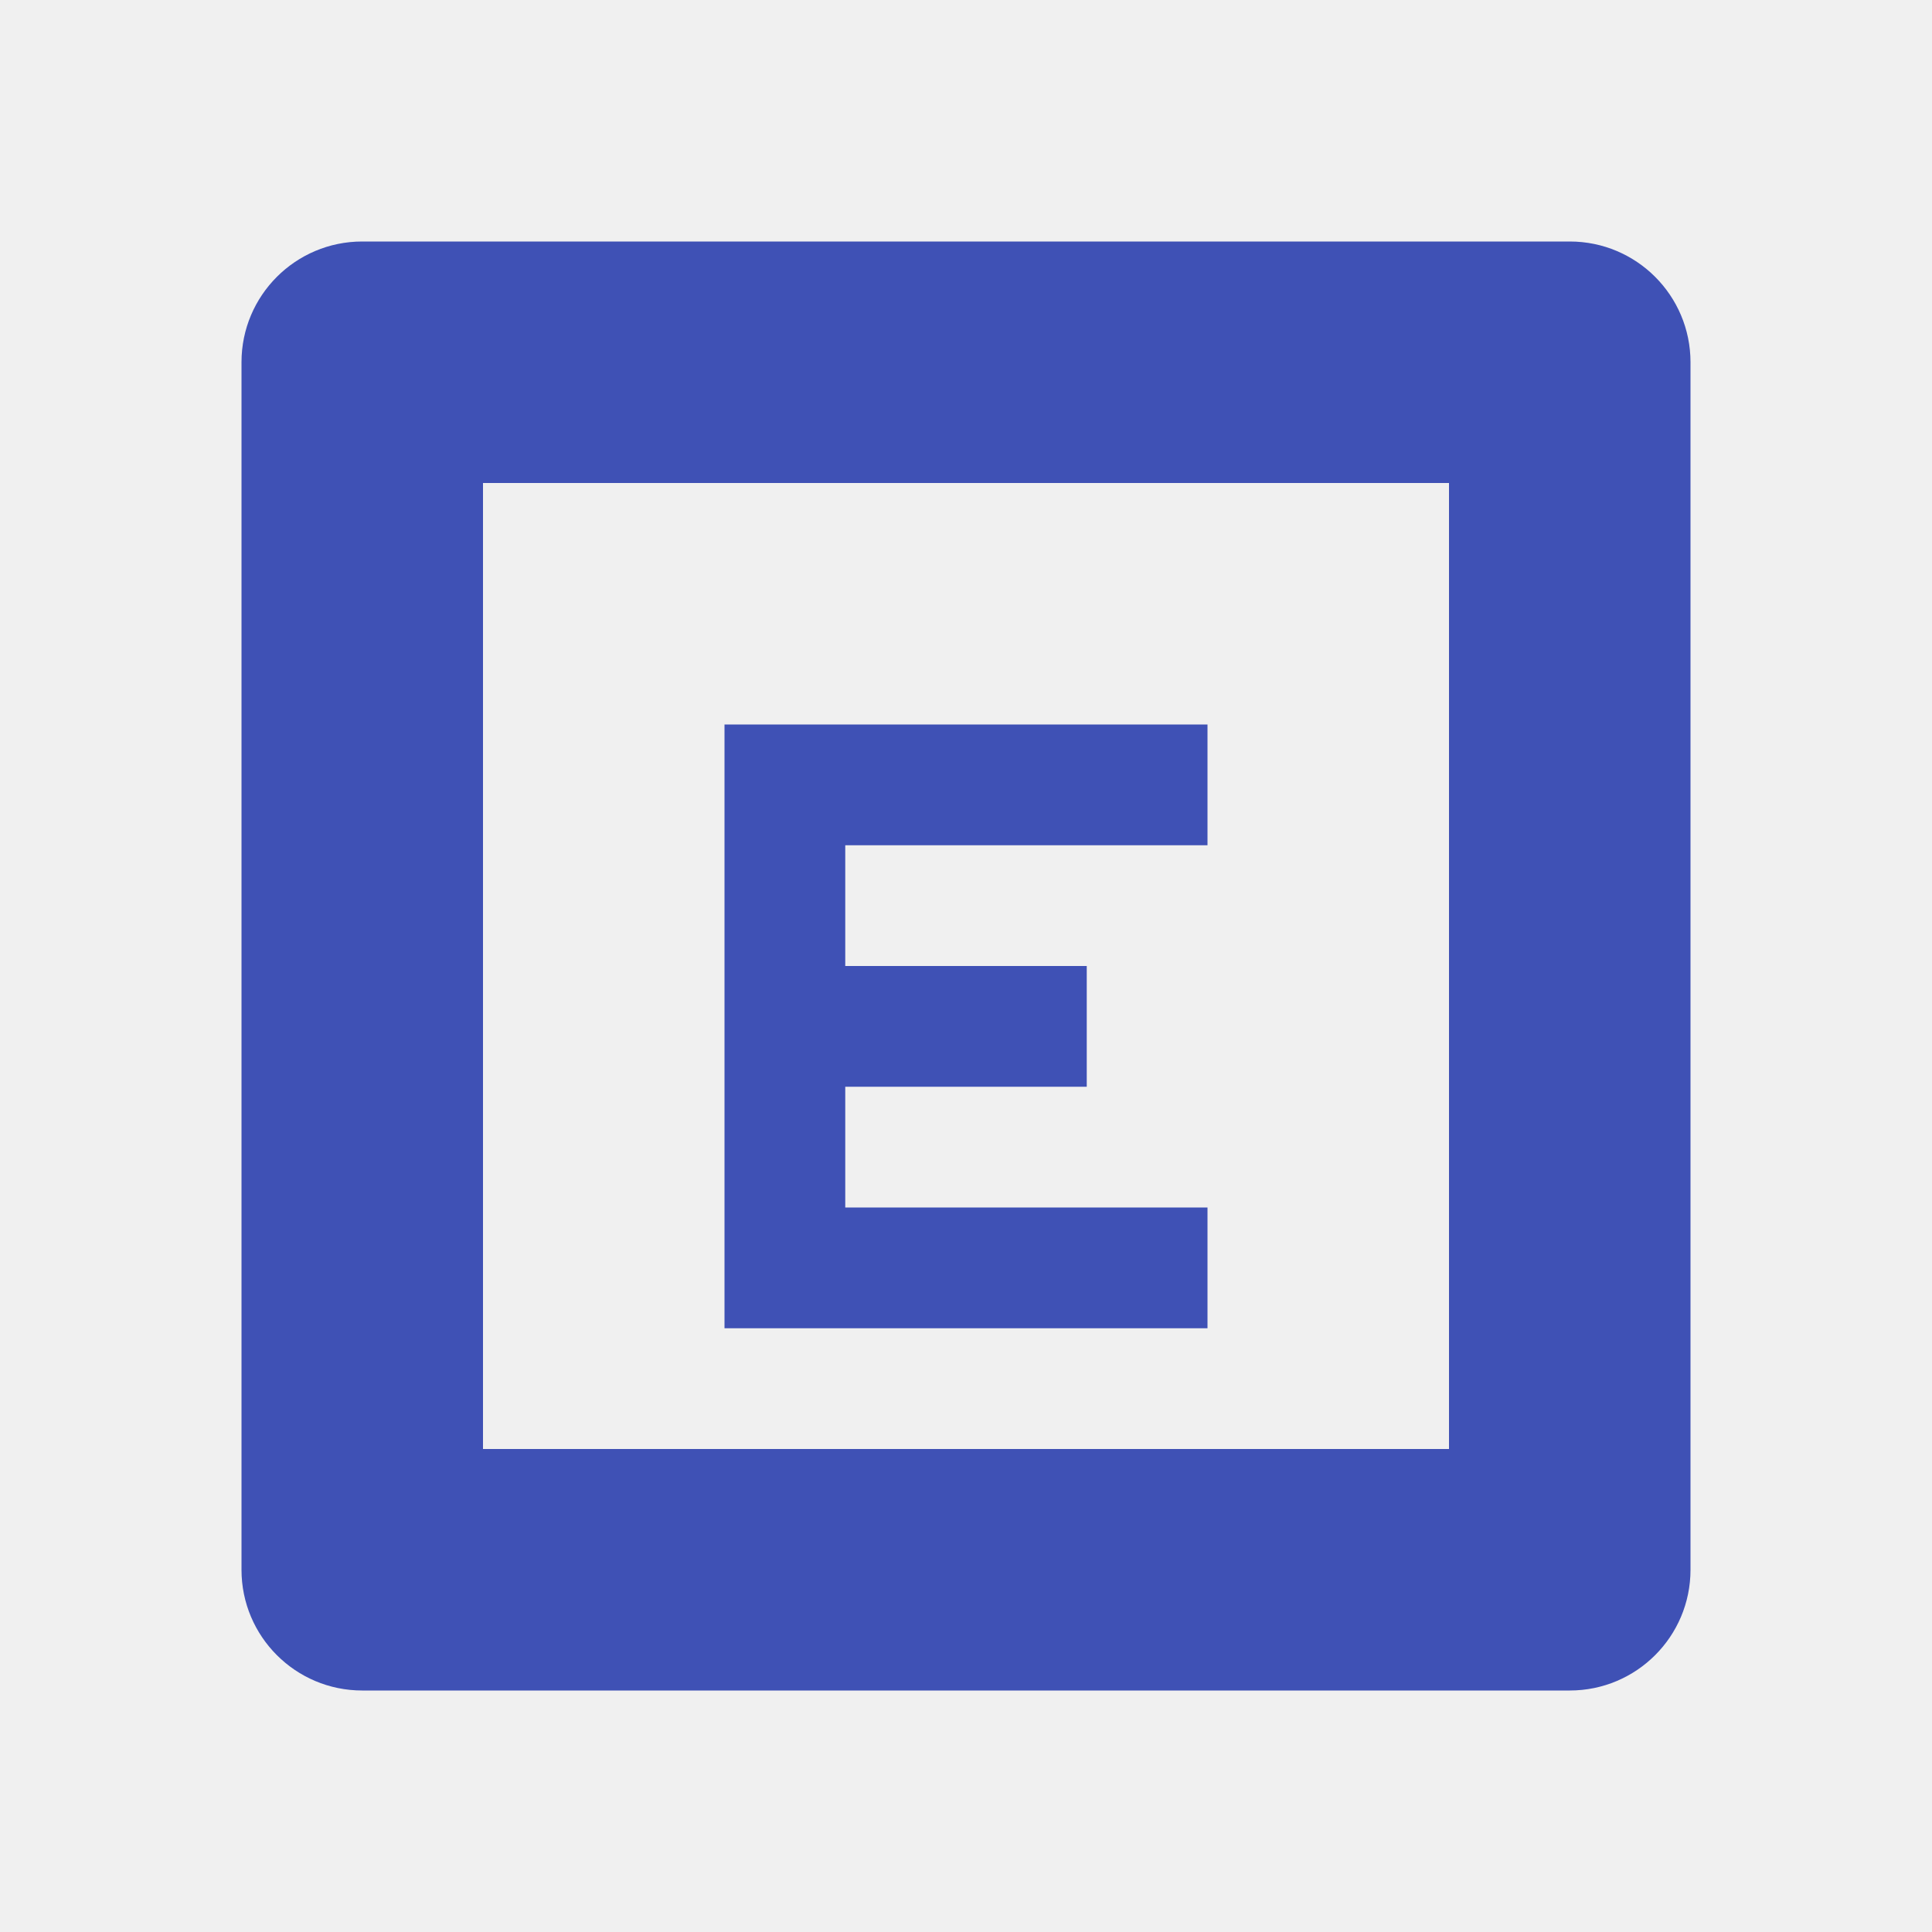
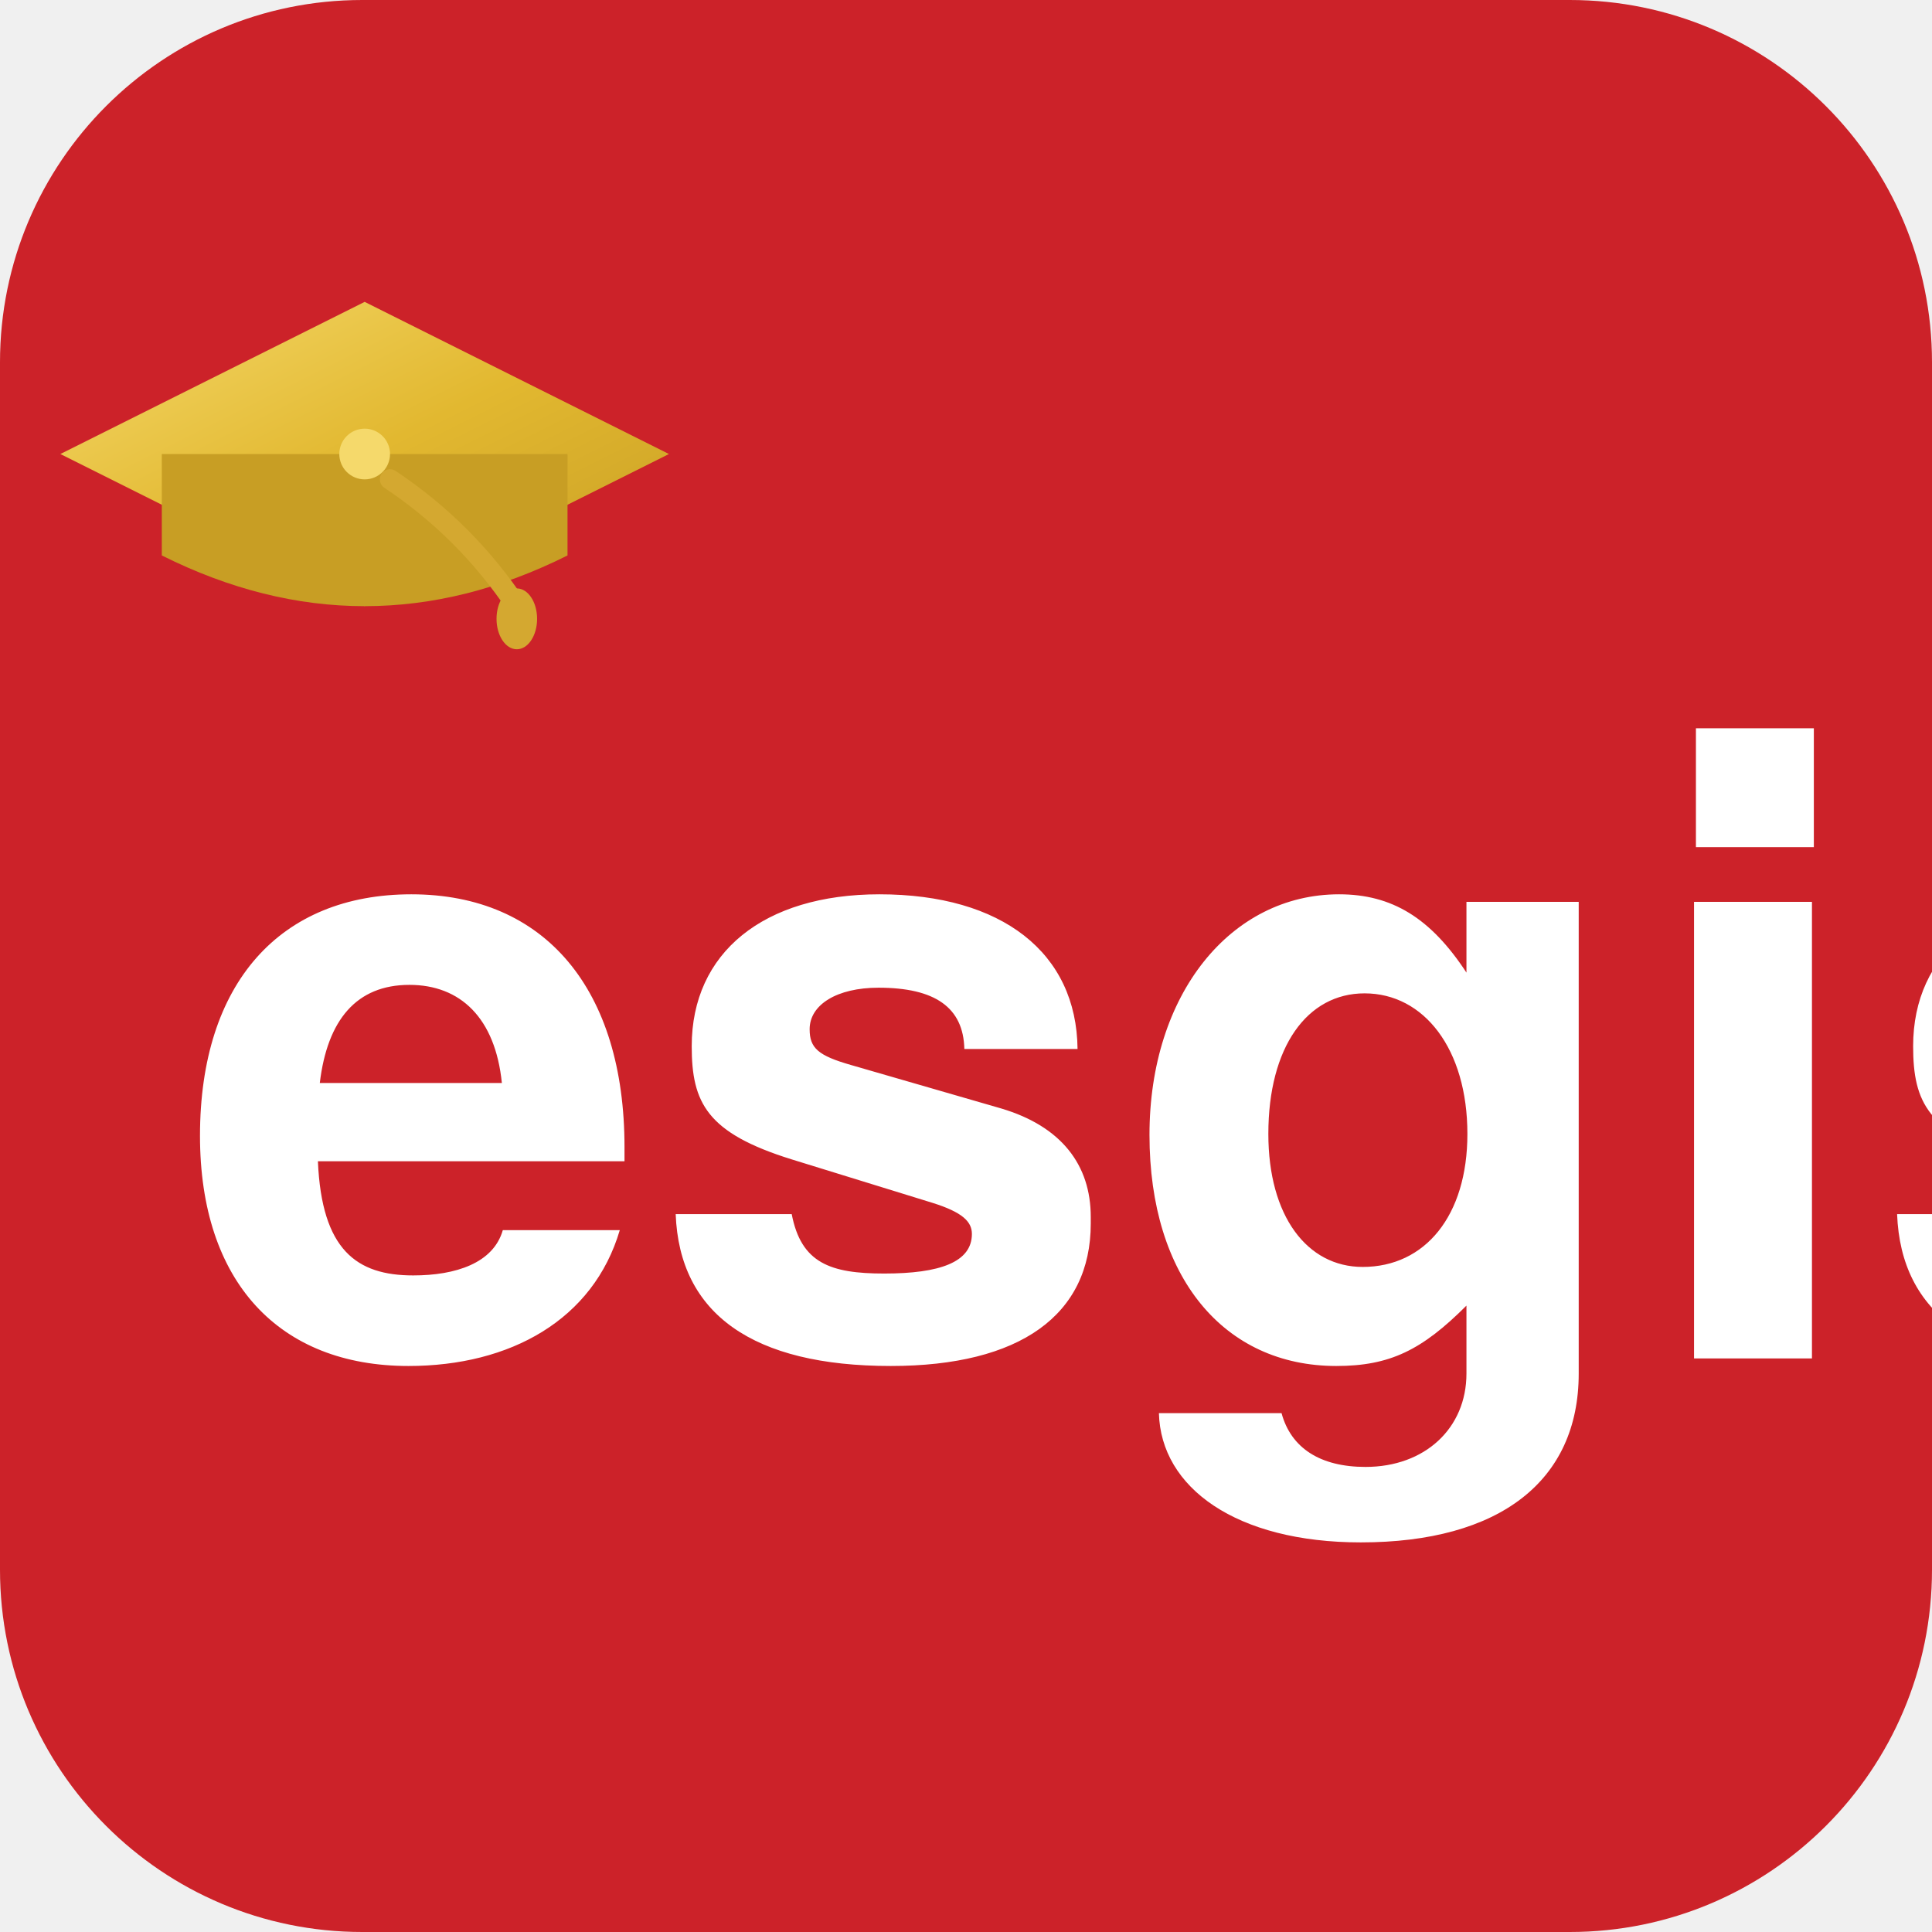
- <svg xmlns="http://www.w3.org/2000/svg" width="32px" height="32px" viewBox="0 0 32 32" version="1.1">
-   <g fill="#3f51b5">
-     <path d="M6,4 L26,4 C27.105,4 28,4.895 28,6 L28,26 C28,27.105 27.105,28 26,28 L6,28 C4.895,28 4,27.105 4,26 L4,6 C4,4.895 4.895,4 6,4 Z M8,8 L8,24 L24,24 L24,8 L8,8 Z" />
-     <path d="M12,12 L20,12 L20,14 L14,14 L14,16 L18,16 L18,18 L14,18 L14,20 L20,20 L20,22 L12,22 L12,12 Z" />
+ <svg xmlns="http://www.w3.org/2000/svg" width="32" height="32" viewBox="0 0 32 32">
+   <defs>
+     <linearGradient id="capG" x1="0%" y1="0%" x2="100%" y2="100%">
+       <stop offset="0%" stop-color="#f5d96b" />
+       <stop offset="50%" stop-color="#e2b830" />
+       <stop offset="100%" stop-color="#c89e24" />
+     </linearGradient>
+   </defs>
+   <rect width="32" height="32" rx="6" fill="#cc2229" />
+   <text x="3" y="22.5" font-family="'Arial Black','Impact','Helvetica Neue',sans-serif" font-size="14" font-weight="900" fill="white" textLength="26" lengthAdjust="spacingAndGlyphs">esgis</text>
+   <g transform="translate(1, 5) scale(0.42)">
+     <polygon points="12,0 24,6 12,12 0,6" fill="url(#capG)" />
+     <path d="M4,6 L4,10 Q12,14 20,10 L20,6 Z" fill="#c89e24" />
+     <circle cx="12" cy="6" r="1" fill="#f5d96b" />
+     <path d="M13,7 Q16,9 18,12" fill="none" stroke="#d4a830" stroke-width="0.8" stroke-linecap="round" />
+     <ellipse cx="18" cy="12.5" rx="0.8" ry="1.2" fill="#d4a830" />
  </g>
</svg>
